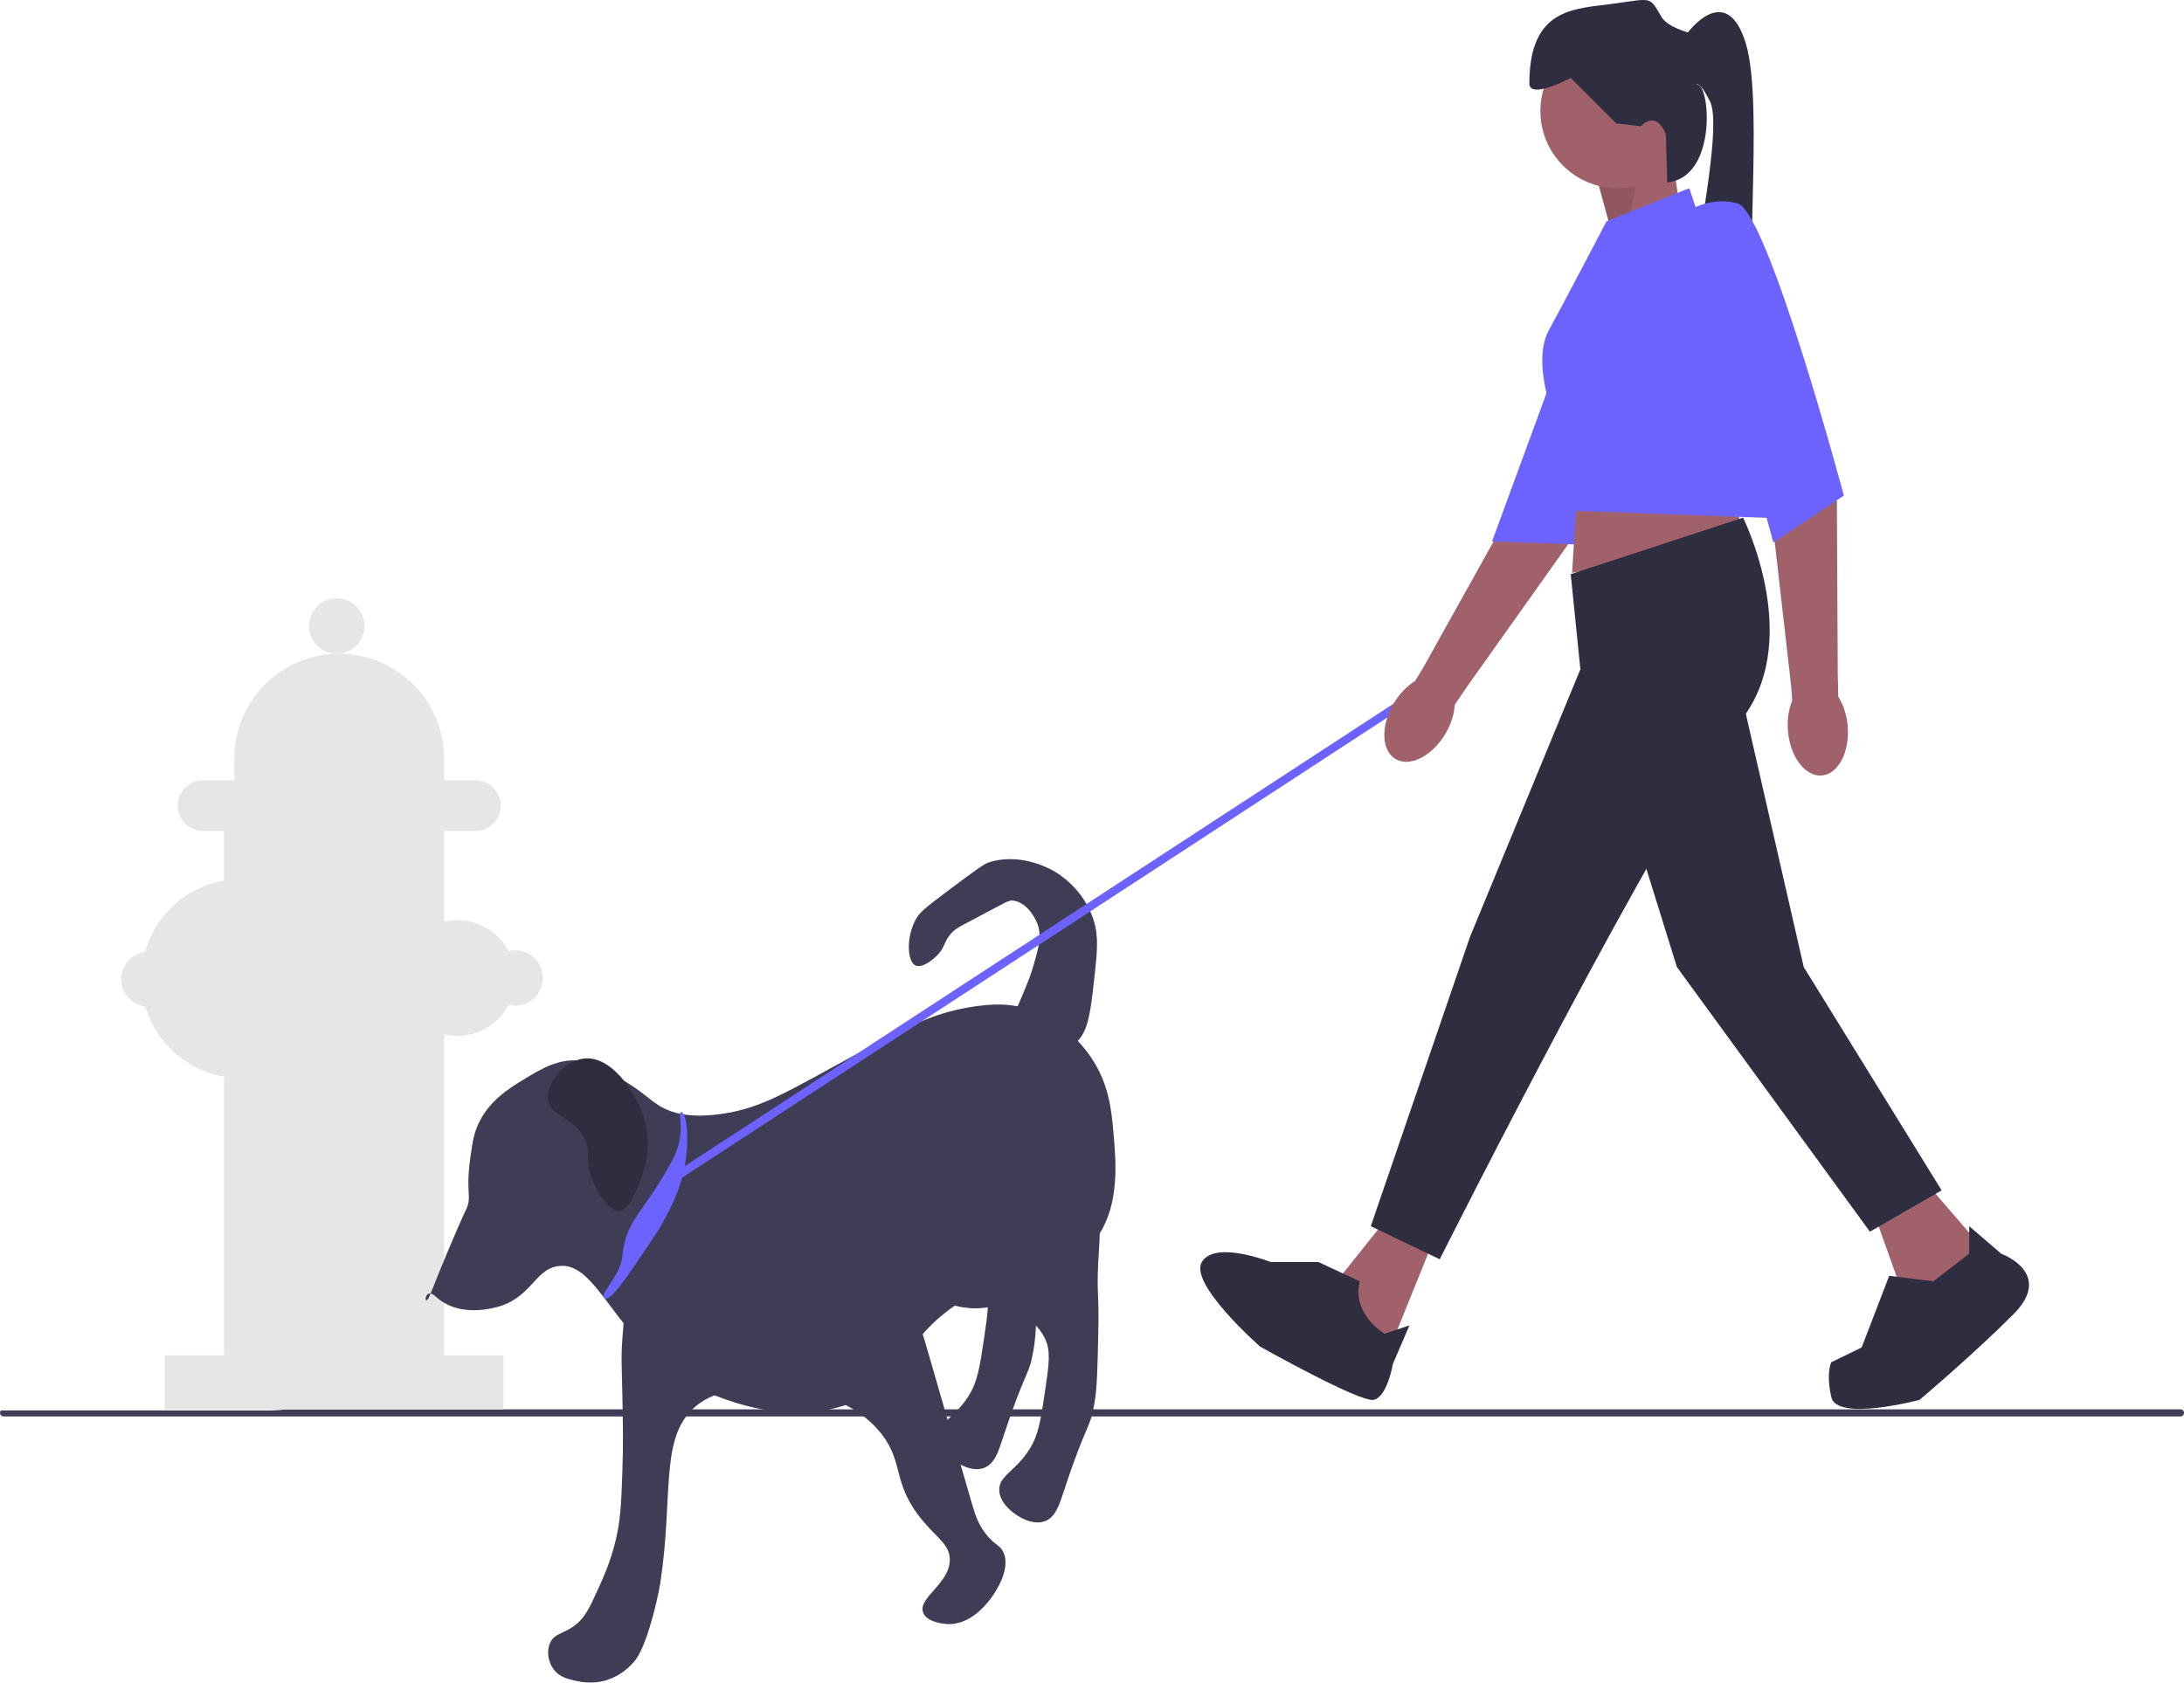
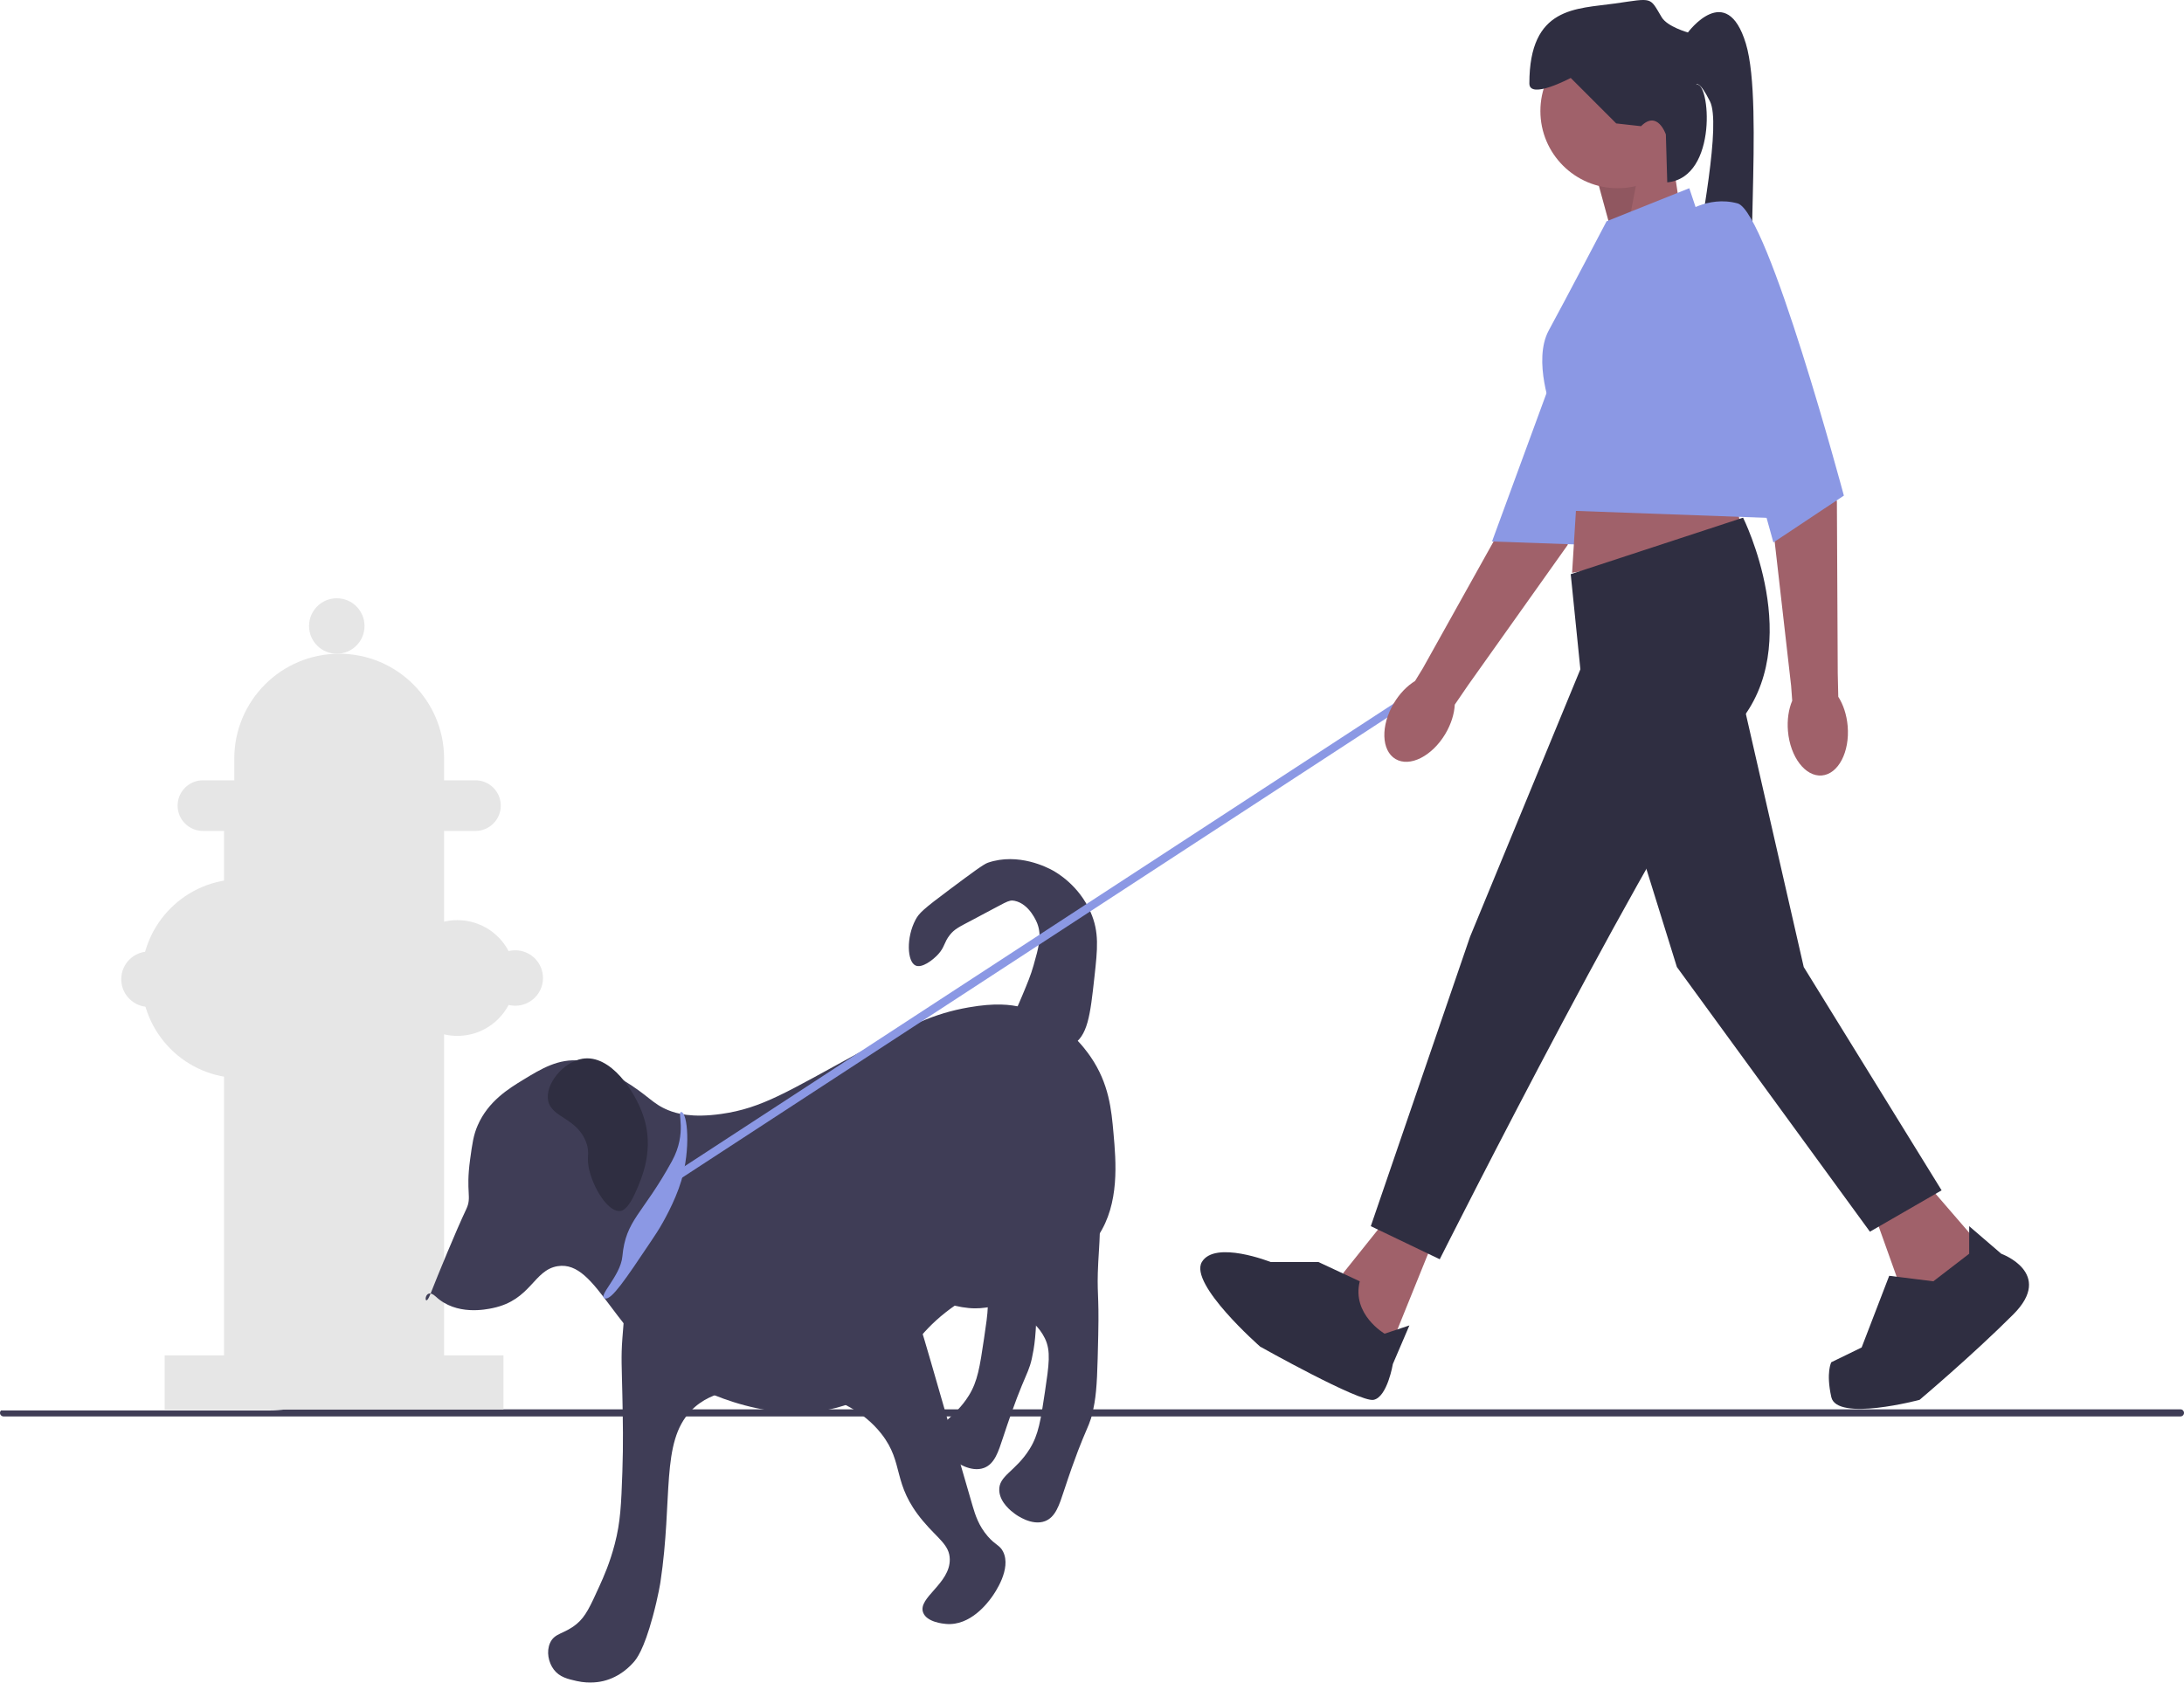
<svg xmlns="http://www.w3.org/2000/svg" width="730.67" height="563.04" viewBox="0 0 730.67 563.04">
  <path d="M730.67,472.805c0,.66-.53,1.19-1.19,1.19H1.19c-.66,0-1.19-.53-1.19-1.19,0-.32,.12-.6,.32-.81H90.04c1.91,0,3.78-.13,5.62-.38H729.48c.66,0,1.19,.53,1.19,1.19Z" fill="#3f3d56" />
  <g>
    <rect x="74.952" y="275.04" width="73.624" height="181.538" fill="#e6e6e6" />
    <path d="M113.882,327.484c0,18.381-14.901,33.282-33.282,33.282s-33.282-14.901-33.282-33.282,14.901-33.282,33.282-33.282,33.282,14.901,33.282,33.282Z" fill="#e6e6e6" />
    <circle cx="49.841" cy="327.686" r="9.279" fill="#e6e6e6" />
    <path d="M172.378,327.283c0,10.694-8.67,19.364-19.364,19.364s-19.364-8.67-19.364-19.364,8.67-19.364,19.364-19.364,19.364,8.67,19.364,19.364Z" fill="#e6e6e6" />
    <circle cx="172.378" cy="327.283" r="9.279" fill="#e6e6e6" />
    <circle cx="112.672" cy="209.485" r="9.279" fill="#e6e6e6" />
    <path d="M67.893,261.122h91.172c4.679,0,8.472,3.793,8.472,8.472h0c0,4.679-3.793,8.472-8.472,8.472H67.893c-4.679,0-8.472-3.793-8.472-8.472h0c0-4.679,3.793-8.472,8.472-8.472Z" fill="#e6e6e6" />
    <path d="M113.479,218.763h0c19.371,0,35.097,15.727,35.097,35.097v12.506H78.381v-12.506c0-19.371,15.727-35.097,35.097-35.097v0Z" fill="#e6e6e6" />
    <rect x="55.084" y="453.552" width="113.36" height="18.154" fill="#e6e6e6" />
  </g>
  <g>
    <g>
      <path d="M208.218,361.302c8.967,5.407,9.851,7.959,15.284,10.189,2.749,1.129,7.897,2.681,17.831,1.274,13.687-1.939,22.127-7.467,45.852-20.379,16.921-9.209,25.195-13.236,36.936-15.284,8.798-1.535,13.912-.976,17.831,0,13.674,3.404,21.138,13.951,22.926,16.558,6.179,9.01,6.961,17.81,7.642,25.473,.858,9.652,2.097,23.6-5.095,34.389-9.012,13.519-21.563,7.528-43.304,20.379-24.03,14.204-20.011,28.211-39.483,35.662-24.917,9.535-52.043-5.536-53.494-6.368-25.797-14.795-31.076-41.644-44.578-39.483-8.067,1.291-8.871,11.305-21.652,14.01-2.392,.506-12.234,2.59-19.105-3.821-4.222-3.939-4.091,4.879-1.91-.637,2.799-7.082,8.446-20.904,12.1-28.657,1.952-4.142-.248-5.42,1.274-16.558,.743-5.44,1.119-8.186,2.547-11.463,3.54-8.12,10.414-12.313,15.284-15.284,5.925-3.614,11.75-7.168,19.105-6.368,4.209,.458,7.476,2.428,14.01,6.368v-0Z" fill="#3f3d56" />
      <path d="M363.604,391.87c2.259,1.851,2.798,5.603,3.821,12.737,.947,6.6,.371,10.648,0,17.831-.557,10.781,.321,9.778,0,24.2-.264,11.866-.396,17.799-1.274,22.926-1.578,9.219-2.418,5.677-10.189,29.294-1.577,4.792-2.832,8.859-6.368,10.189-4.43,1.667-9.535-2.057-10.189-2.547-1.074-.805-4.858-3.64-5.095-7.642-.301-5.08,5.449-6.367,10.189-14.01,2.96-4.773,3.671-9.55,5.095-19.105,1.353-9.087,2.03-13.63,0-17.831-3.704-7.666-12.179-10.042-12.737-10.189-5.072-1.34-6.71,.558-12.737,0-5.637-.522-14.922-3.175-16.558-7.642-4.483-12.246,45.248-47.051,56.041-38.21v-0Z" fill="#3f3d56" />
      <path d="M343.226,374.039c2.259,1.851,2.798,5.603,3.821,12.737,.947,6.6,.371,10.648,0,17.831-.557,10.781,.321,9.778,0,24.2-.264,11.866-.396,17.799-1.274,22.926-1.578,9.219-2.418,5.677-10.189,29.294-1.577,4.792-2.832,8.859-6.368,10.189-4.43,1.667-9.535-2.057-10.189-2.547-1.074-.805-4.858-3.64-5.095-7.642-.301-5.08,5.449-6.367,10.189-14.01,2.96-4.773,3.671-9.55,5.095-19.105,1.353-9.087,2.03-13.63,0-17.831-3.704-7.666-12.179-10.042-12.737-10.189-5.072-1.34-6.71,.558-12.737,0-5.637-.522-14.922-3.175-16.558-7.642-4.483-12.246,45.248-47.051,56.041-38.21v-0Z" fill="#3f3d56" />
      <path d="M305.016,436.448c1.434,2.187,3.078,7.826,6.368,19.105,1.467,5.03,10.966,38.123,14.01,48.399,.875,2.954,2.009,6.641,5.095,10.189,2.597,2.986,3.984,2.892,5.095,5.095,2.889,5.731-2.749,13.815-3.821,15.284-1.248,1.709-7.041,9.648-15.284,8.916-.861-.076-6.431-.572-7.642-3.821-1.856-4.981,9.057-9.655,8.916-17.831-.083-4.829-3.953-6.83-8.916-12.737-10.647-12.673-6.106-19.256-14.01-29.294-11.822-15.014-33.795-15.289-36.936-15.284-8.136,.012-19.458,.028-26.747,7.642-10.161,10.614-5.962,29.183-10.189,57.315,0,0-.685,4.561-2.547,11.463-3.073,11.39-5.524,14.331-6.368,15.284-1.147,1.295-4.503,4.981-10.189,6.368-.783,.191-4.406,1.021-8.916,0-2.993-.677-5.721-1.295-7.642-3.821-1.842-2.423-2.541-6.074-1.274-8.916,1.533-3.439,4.692-2.88,8.916-6.368,2.981-2.462,4.534-5.887,7.642-12.737,1.376-3.032,3.436-7.63,5.095-14.01,1.919-7.384,2.155-13.09,2.547-24.2,.331-9.36,.171-17.14,0-25.473-.199-9.702-.471-12.871,0-19.105,.494-6.541,.975-12.909,2.547-16.558,8.459-19.63,75.58-23.382,94.251,5.095v0Z" fill="#3f3d56" />
      <path d="M358.51,349.839c5.444-3.011,6.222-10.056,7.642-22.926,1.035-9.375,1.651-14.958-1.274-21.652-3.948-9.035-11.357-13.252-12.737-14.01-1.507-.828-11.401-6.075-21.652-2.547-1.431,.492-5.219,3.307-12.737,8.916-8.971,6.693-10.288,7.97-11.463,10.189-3.145,5.939-2.81,13.965,0,15.284,2.135,1.002,5.824-1.809,7.642-3.821,2.174-2.406,1.846-3.862,3.821-6.368,1.565-1.986,3.037-2.679,7.642-5.095,11.405-5.984,11.983-6.778,14.01-6.368,5.053,1.022,7.462,7.165,7.642,7.642,1.542,4.094,.485,7.818-1.274,14.01-.93,3.276-1.988,5.805-3.821,10.189-3.32,7.94-4.194,8.536-3.821,10.189,1.225,5.424,13.189,10.345,20.379,6.368h0Z" fill="#3f3d56" />
    </g>
-     <path d="M227.959,372.129c2.106,.348,3.128,12.388,0,22.926-2.139,7.206-6.453,14.502-7.223,15.788-.606,1.014-1.19,1.938-2.966,4.59-8.687,12.972-13.076,19.45-15.284,19.105-2.944-.46,5.113-7.422,5.731-14.079,1.149-12.376,6.706-13.906,16.558-31.841,5.331-9.705,1.54-16.76,3.184-16.489l0-0Z" fill="#6c63ff" />
+     <path d="M227.959,372.129c2.106,.348,3.128,12.388,0,22.926-2.139,7.206-6.453,14.502-7.223,15.788-.606,1.014-1.19,1.938-2.966,4.59-8.687,12.972-13.076,19.45-15.284,19.105-2.944-.46,5.113-7.422,5.731-14.079,1.149-12.376,6.706-13.906,16.558-31.841,5.331-9.705,1.54-16.76,3.184-16.489l0-0Z" fill="#8b98e4" />
    <path d="M183.381,368.307c-1.065-5.419,4.989-12.946,11.463-14.01,9.44-1.552,17.635,10.988,20.379,19.105,3.774,11.164-.464,20.758-2.547,25.473-2.613,5.914-4.566,6.302-5.095,6.368-3.854,.482-8.422-6.576-10.189-12.737-1.555-5.42,.2-6.162-1.274-10.189-3.033-8.29-11.6-8.227-12.737-14.01v0Z" fill="#2f2e41" />
-     <polygon points="226.084 395.477 478.818 230.538 475.092 229.693 222.357 394.631 226.084 395.477" fill="#6c63ff" />
+     <polygon points="226.084 395.477 478.818 230.538 475.092 229.693 222.357 394.631 226.084 395.477" fill="#8b98e4" />
  </g>
  <g>
    <polygon points="539.795 80.054 534.259 59.758 559.168 50.532 561.936 68.983 539.795 80.054" fill="#a0616a" />
    <polygon points="539.795 80.054 534.259 59.758 548.928 53.57 544.371 77.497 539.795 80.054" isolation="isolate" opacity=".1" />
    <g>
      <path d="M466.877,253.998c-4.758-2.831-5.009-11.186-.56-18.663,1.947-3.273,4.472-5.834,7.095-7.443l2.612-4.268,33.046-59.241s14.465-55.872,20.355-62.627c5.889-6.755,14.404-5.164,14.404-5.164l7.553,6.708-26.956,79.135-33.264,46.846-4.458,6.519c-.163,3.072-1.209,6.513-3.156,9.786-4.448,7.476-11.911,11.242-16.669,8.412l-0-0Z" fill="#a0616a" />
-       <path d="M538.433,74.257s10.511-.406,17.142,7.758-28.11,100.189-28.11,100.189l-28.298-1.002,39.266-106.946Z" fill="#6c63ff" />
+       <path d="M538.433,74.257s10.511-.406,17.142,7.758-28.11,100.189-28.11,100.189l-28.298-1.002,39.266-106.946Z" fill="#8b98e4" />
    </g>
    <circle cx="541.178" cy="37.155" r="25.831" fill="#a0616a" />
    <polygon points="480.751 412.171 463.223 455.531 453.075 445.383 449.385 426.01 464.146 407.559 480.751 412.171" fill="#a0616a" />
    <polygon points="644.965 396.488 662.494 416.784 654.191 433.39 635.74 430.622 626.514 404.791 644.965 396.488" fill="#a0616a" />
    <polygon points="528.263 154.319 525.956 191.682 583.154 181.534 579.464 158.471 528.263 154.319" fill="#a0616a" />
    <path d="M525.495,192.144l57.659-18.912s21.219,42.437-1.845,69.191-99.635,178.974-99.635,178.974l-23.064-11.071,33.212-96.868,36.902-89.487-3.229-31.828v0Z" fill="#2f2e41" />
    <polygon points="581.309 226.739 603.45 323.607 649.578 398.333 625.592 412.171 561.013 323.607 539.795 255.338 581.309 226.739" fill="#2f2e41" />
    <path d="M441.082,422.319h-15.978s-18.643-7.38-23.013,0,19.495,28.312,19.495,28.312c0,0,33.333,18.738,37.946,17.815s6.458-11.993,6.458-11.993l5.535-12.916-8.303,2.768s-11.071-6.458-8.303-17.528l-13.838-6.458,0,0Z" fill="#2f2e41" />
    <path d="M658.803,419.552v-9.225l10.726,9.225s17.873,6.458,4.035,20.296-31.367,28.599-31.367,28.599c0,0-27.676,7.38-29.522-.923s0-11.663,0-11.663l10.148-4.943,9.225-23.986,14.761,1.845,11.993-9.225h0Z" fill="#2f2e41" />
    <path d="M549.02,42.229l-8.303-.923-15.222-15.222s-13.838,7.38-13.838,1.845c0-25.831,15.683-24.909,28.599-26.754,12.916-1.845,11.532-2.306,15.683,4.613,1.899,3.164,8.764,5.074,8.764,5.074,0,0,12.916-17.528,19.374,3.69,6.458,21.219-1.845,86.72,4.613,92.255,6.458,5.535-26.516,11.062-22.945-10.613s10.029-54.888,6.339-62.268-4.613-5.535-4.613-5.535c4.573-1.867,7.561,31.021-9.682,32.632l-.466-16.026s-2.768-8.303-8.303-2.768l-0-0Z" fill="#2f2e41" />
-     <path d="M537.488,74.057l27.676-11.071,36.902,110.706-75.926-2.766-6.836-33.042s-6.675-17.197-1.139-27.345,19.323-36.482,19.323-36.482l0,0Z" fill="#6c63ff" />
+     <path d="M537.488,74.057l27.676-11.071,36.902,110.706-75.926-2.766-6.836-33.042s-6.675-17.197-1.139-27.345,19.323-36.482,19.323-36.482l0,0Z" fill="#8b98e4" />
    <g>
      <path d="M609.507,259.504c-5.516,.474-10.591-6.169-11.335-14.836-.326-3.794,.232-7.347,1.425-10.183l-.366-4.991-7.687-67.398s-14.31-55.13-13.464-64.052c.847-8.922,2.184-11.291,2.184-11.291l10.047,1.047,24.233,80.011,.283,57.454,.178,7.896c1.659,2.591,2.815,5.997,3.141,9.791,.745,8.668-3.123,16.078-8.639,16.552h0Z" fill="#a0616a" />
-       <path d="M562.858,71.751s8.303-6.458,18.451-3.69c10.148,2.768,35.569,97.79,35.569,97.79l-23.576,15.683-30.444-109.783v-0Z" fill="#6c63ff" />
+       <path d="M562.858,71.751s8.303-6.458,18.451-3.69c10.148,2.768,35.569,97.79,35.569,97.79l-23.576,15.683-30.444-109.783v-0Z" fill="#8b98e4" />
    </g>
  </g>
</svg>
